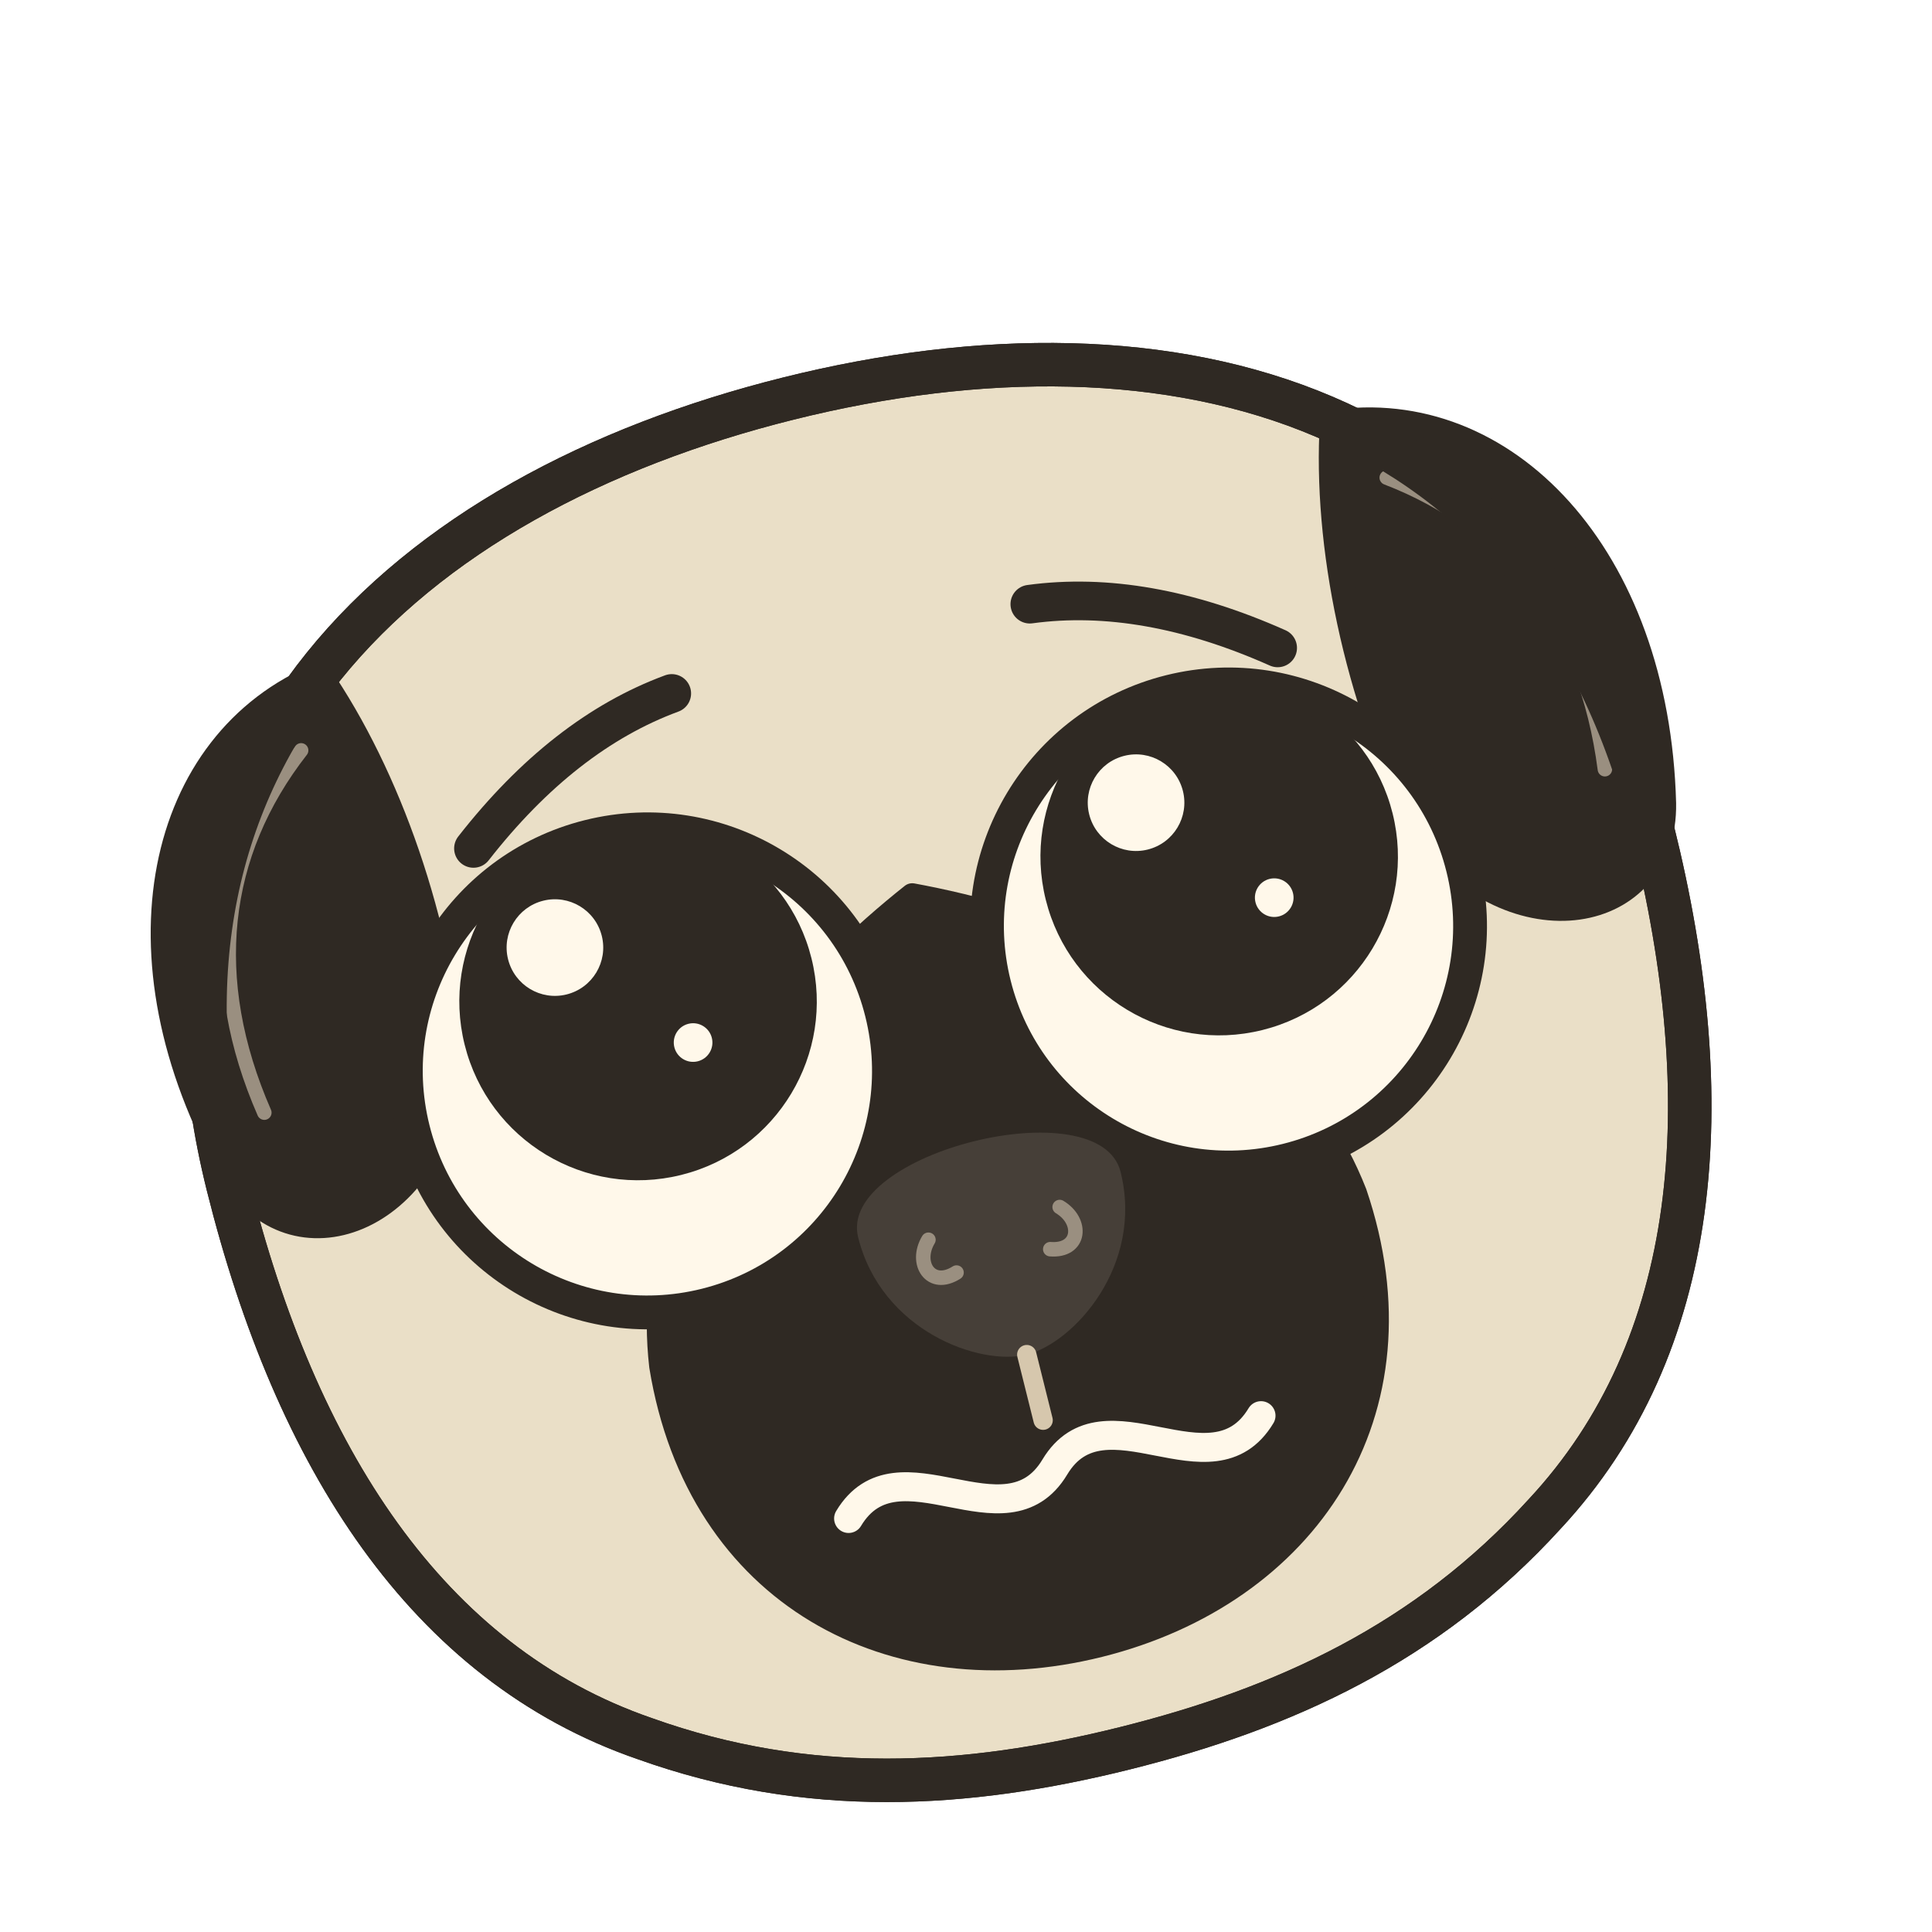
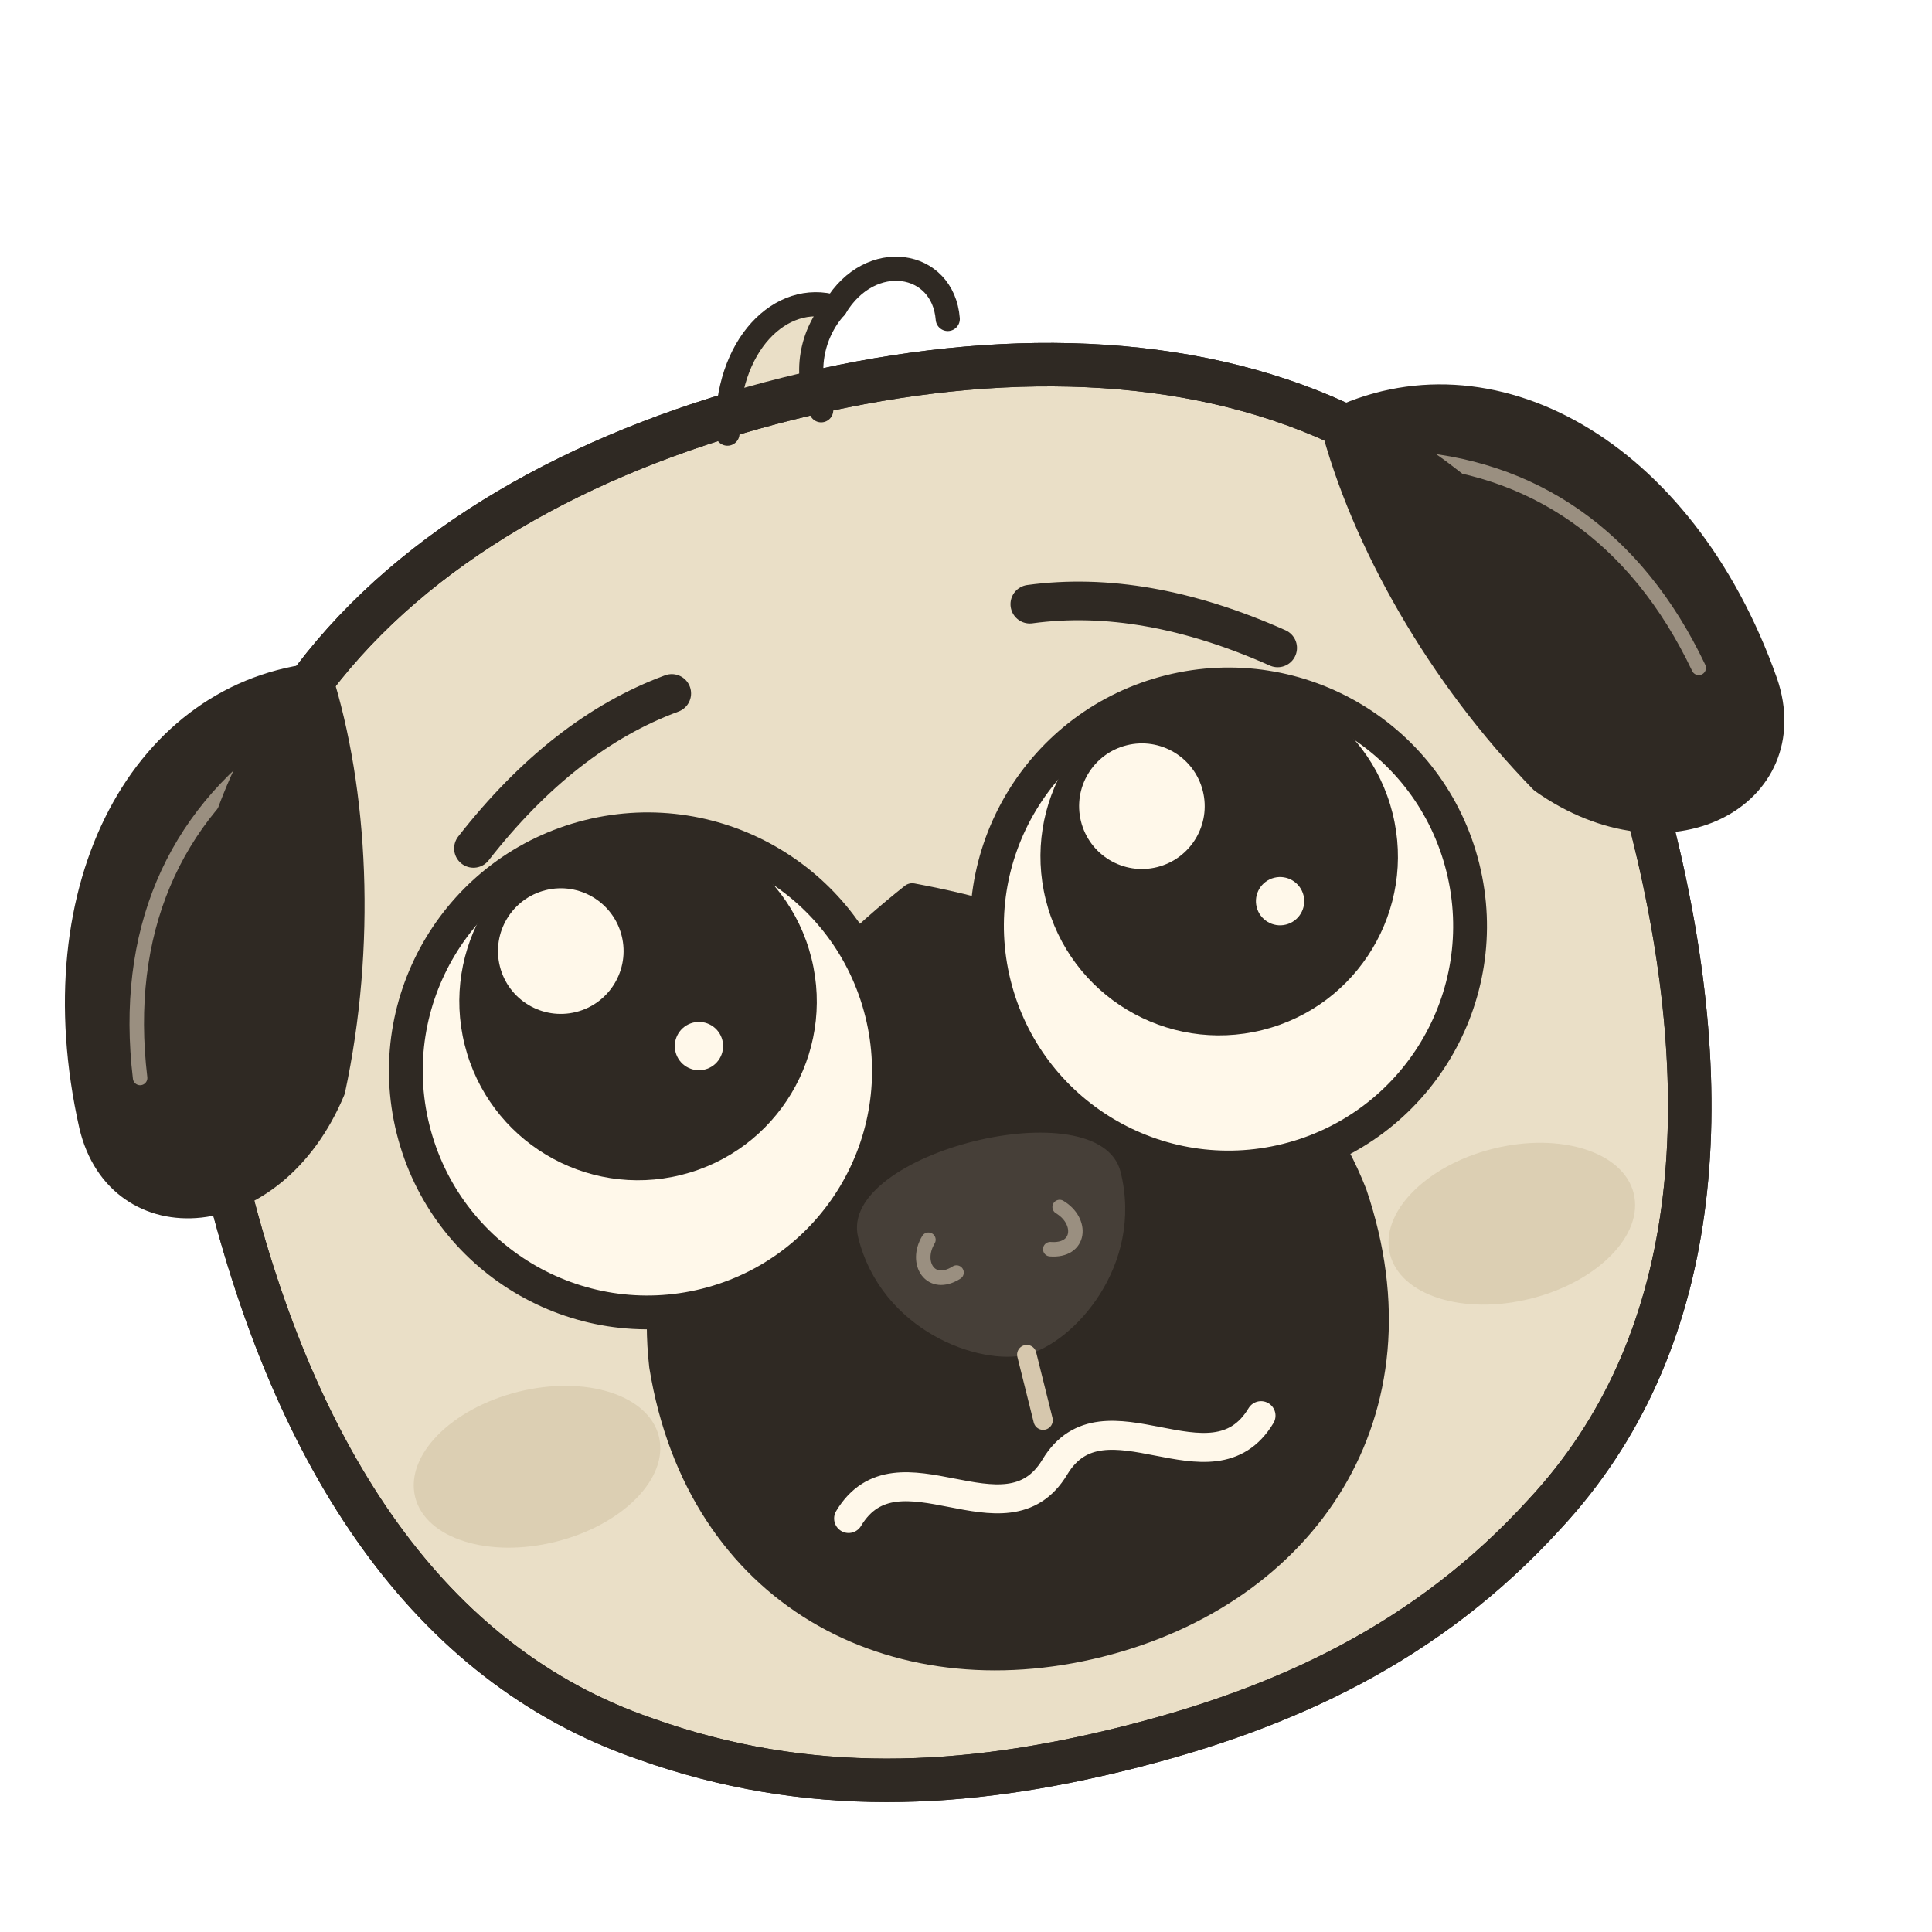
<svg xmlns="http://www.w3.org/2000/svg" width="400" height="400" viewBox="0 0 400 400">
  <g transform="rotate(-14 200 230)">
    <path d="M 48 208 C 48 116, 118 78, 200 78 C 282 78, 352 116, 352 208 C 352 266, 336 314, 296 340 C 266 360, 234 366, 200 366 C 166 366, 134 360, 104 340 C 64 314, 48 266, 48 208 Z" fill="#eadfc7" stroke="#2f2923" stroke-width="9" stroke-linecap="round" stroke-linejoin="round" />
-     <g transform="rotate(-2.0 92 110)">
+     <g transform="rotate(14.8 92 110)">
      <path d="M 92 110 C 56 114, 34 154, 46 204 C 52 228, 84 226, 96 196 C 102 166, 100 134, 92 110 Z" fill="#2f2923" stroke="#2f2923" stroke-width="5" stroke-linecap="round" stroke-linejoin="round" />
      <path d="M 84 124 C 62 140, 52 164, 56 194" fill="none" stroke="#9a8f80" stroke-width="3" stroke-linecap="round" stroke-linejoin="round" />
    </g>
-     <g transform="rotate(-1.0 308 110)">
+     <g transform="rotate(-19.0 308 110)">
      <path d="M 308 110 C 344 114, 366 154, 354 204 C 348 228, 316 226, 304 196 C 298 166, 300 134, 308 110 Z" fill="#2f2923" stroke="#2f2923" stroke-width="5" stroke-linecap="round" stroke-linejoin="round" />
      <path d="M 316 124 C 338 140, 348 164, 344 194" fill="none" stroke="#9a8f80" stroke-width="3" stroke-linecap="round" stroke-linejoin="round" />
    </g>
+     <ellipse cx="96" cy="280" rx="26" ry="16" fill="#dccfb3" stroke="none" stroke-width="0" transform="rotate(0 96 280)" />
+     <ellipse cx="304" cy="280" rx="26" ry="16" fill="#dccfb3" stroke="none" stroke-width="0" transform="rotate(0 304 280)" />
+     <path d="M 186 82 C 190 64, 204 56, 214 62 C 208 66, 204 74, 206 82" fill="#eadfc7" stroke="#2f2923" stroke-width="5" stroke-linecap="round" stroke-linejoin="round" />
+     <path d="M 214 62 C 224 52, 238 58, 236 70" fill="none" stroke="#2f2923" stroke-width="5" stroke-linecap="round" stroke-linejoin="round" />
    <path d="M 200 184 C 178 194, 132 220, 126 266 C 122 314, 156 344, 200 344 C 244 344, 278 314, 274 266 C 268 220, 222 194, 200 184 Z" fill="#2f2923" stroke="#2f2923" stroke-width="5" stroke-linecap="round" stroke-linejoin="round" />
    <clipPath id="ojo138206">
      <circle cx="138" cy="206" r="50" />
    </clipPath>
    <circle cx="138" cy="206" r="50" fill="#fff8ea" stroke="none" stroke-width="0" />
    <g clip-path="url(#ojo138206)">
      <circle cx="139.6" cy="191.6" r="37.0" fill="#2f2923" stroke="none" stroke-width="0" />
-       <circle cx="125.6" cy="176.6" r="10.0" fill="#fff8ea" stroke="none" stroke-width="0" />
-       <circle cx="148.6" cy="202.6" r="4.0" fill="#fff8ea" stroke="none" stroke-width="0" />
+       <circle cx="126.6" cy="177.6" r="13.0" fill="#fff8ea" stroke="none" stroke-width="0" />
+       <circle cx="149.6" cy="203.6" r="5.0" fill="#fff8ea" stroke="none" stroke-width="0" />
    </g>
    <circle cx="138" cy="206" r="50" fill="none" stroke="#2f2923" stroke-width="7" />
    <clipPath id="ojo262206">
      <circle cx="262" cy="206" r="50" />
    </clipPath>
    <circle cx="262" cy="206" r="50" fill="#fff8ea" stroke="none" stroke-width="0" />
    <g clip-path="url(#ojo262206)">
      <circle cx="263.6" cy="191.6" r="37.0" fill="#2f2923" stroke="none" stroke-width="0" />
-       <circle cx="249.6" cy="176.6" r="10.0" fill="#fff8ea" stroke="none" stroke-width="0" />
-       <circle cx="272.6" cy="202.6" r="4.0" fill="#fff8ea" stroke="none" stroke-width="0" />
+       <circle cx="250.6" cy="177.6" r="13.0" fill="#fff8ea" stroke="none" stroke-width="0" />
+       <circle cx="273.6" cy="203.6" r="5.0" fill="#fff8ea" stroke="none" stroke-width="0" />
    </g>
    <circle cx="262" cy="206" r="50" fill="none" stroke="#2f2923" stroke-width="7" />
    <path d="M 114.2 152.6 Q 138.0 134.0 161.8 131.4" fill="none" stroke="#2f2923" stroke-width="8" stroke-linecap="round" stroke-linejoin="round" />
    <path d="M 285.8 152.6 Q 262.0 134.0 238.2 131.4" fill="none" stroke="#2f2923" stroke-width="8" stroke-linecap="round" stroke-linejoin="round" />
    <path d="M 172 250 C 172 232, 228 232, 228 250 C 228 270, 210 282, 200 282 C 190 282, 172 270, 172 250 Z" fill="#463f38" stroke="none" stroke-width="0" stroke-linecap="round" stroke-linejoin="round" />
    <path d="M 186 254 C 182 258, 184 264, 190 262" fill="none" stroke="#9a8f80" stroke-width="3" stroke-linecap="round" stroke-linejoin="round" />
    <path d="M 214 254 C 218 258, 216 264, 210 262" fill="none" stroke="#9a8f80" stroke-width="3" stroke-linecap="round" stroke-linejoin="round" />
    <path d="M 200 282 L 200 296" fill="none" stroke="#d6c7ad" stroke-width="4" stroke-linecap="round" stroke-linejoin="round" />
    <path d="M 156 306 C 170 292, 186 320, 200 306 C 214 292, 230 320, 244 306" fill="none" stroke="#fff8ea" stroke-width="6" stroke-linecap="round" stroke-linejoin="round" />
    <path d="M 48 208 C 48 116, 118 78, 200 78 C 282 78, 352 116, 352 208 C 352 266, 336 314, 296 340 C 266 360, 234 366, 200 366 C 166 366, 134 360, 104 340 C 64 314, 48 266, 48 208 Z" fill="none" stroke="#2f2923" stroke-width="9" stroke-linecap="round" stroke-linejoin="round" />
  </g>
</svg>
